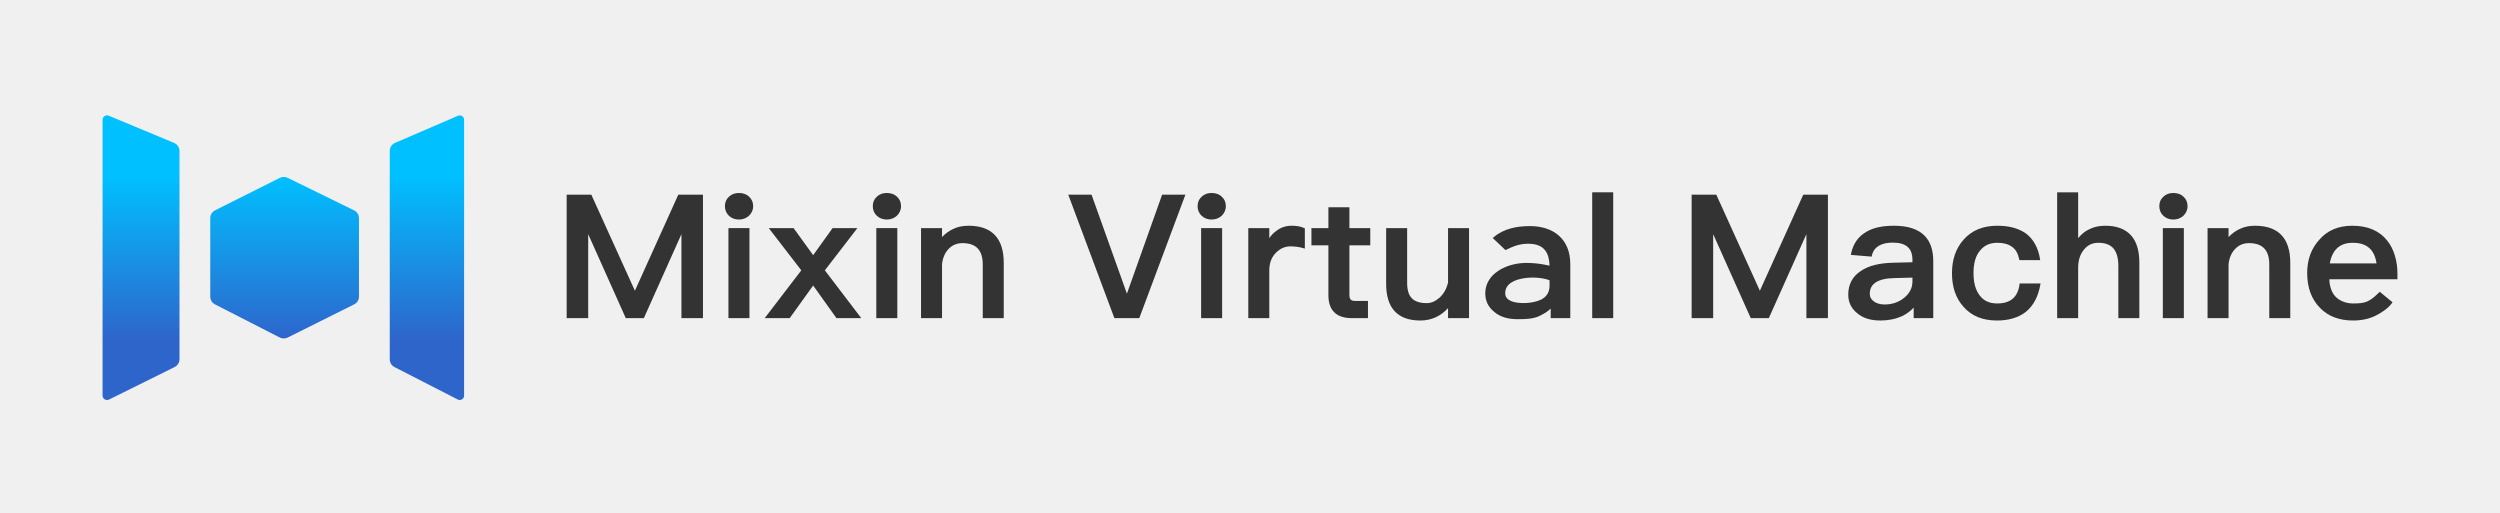
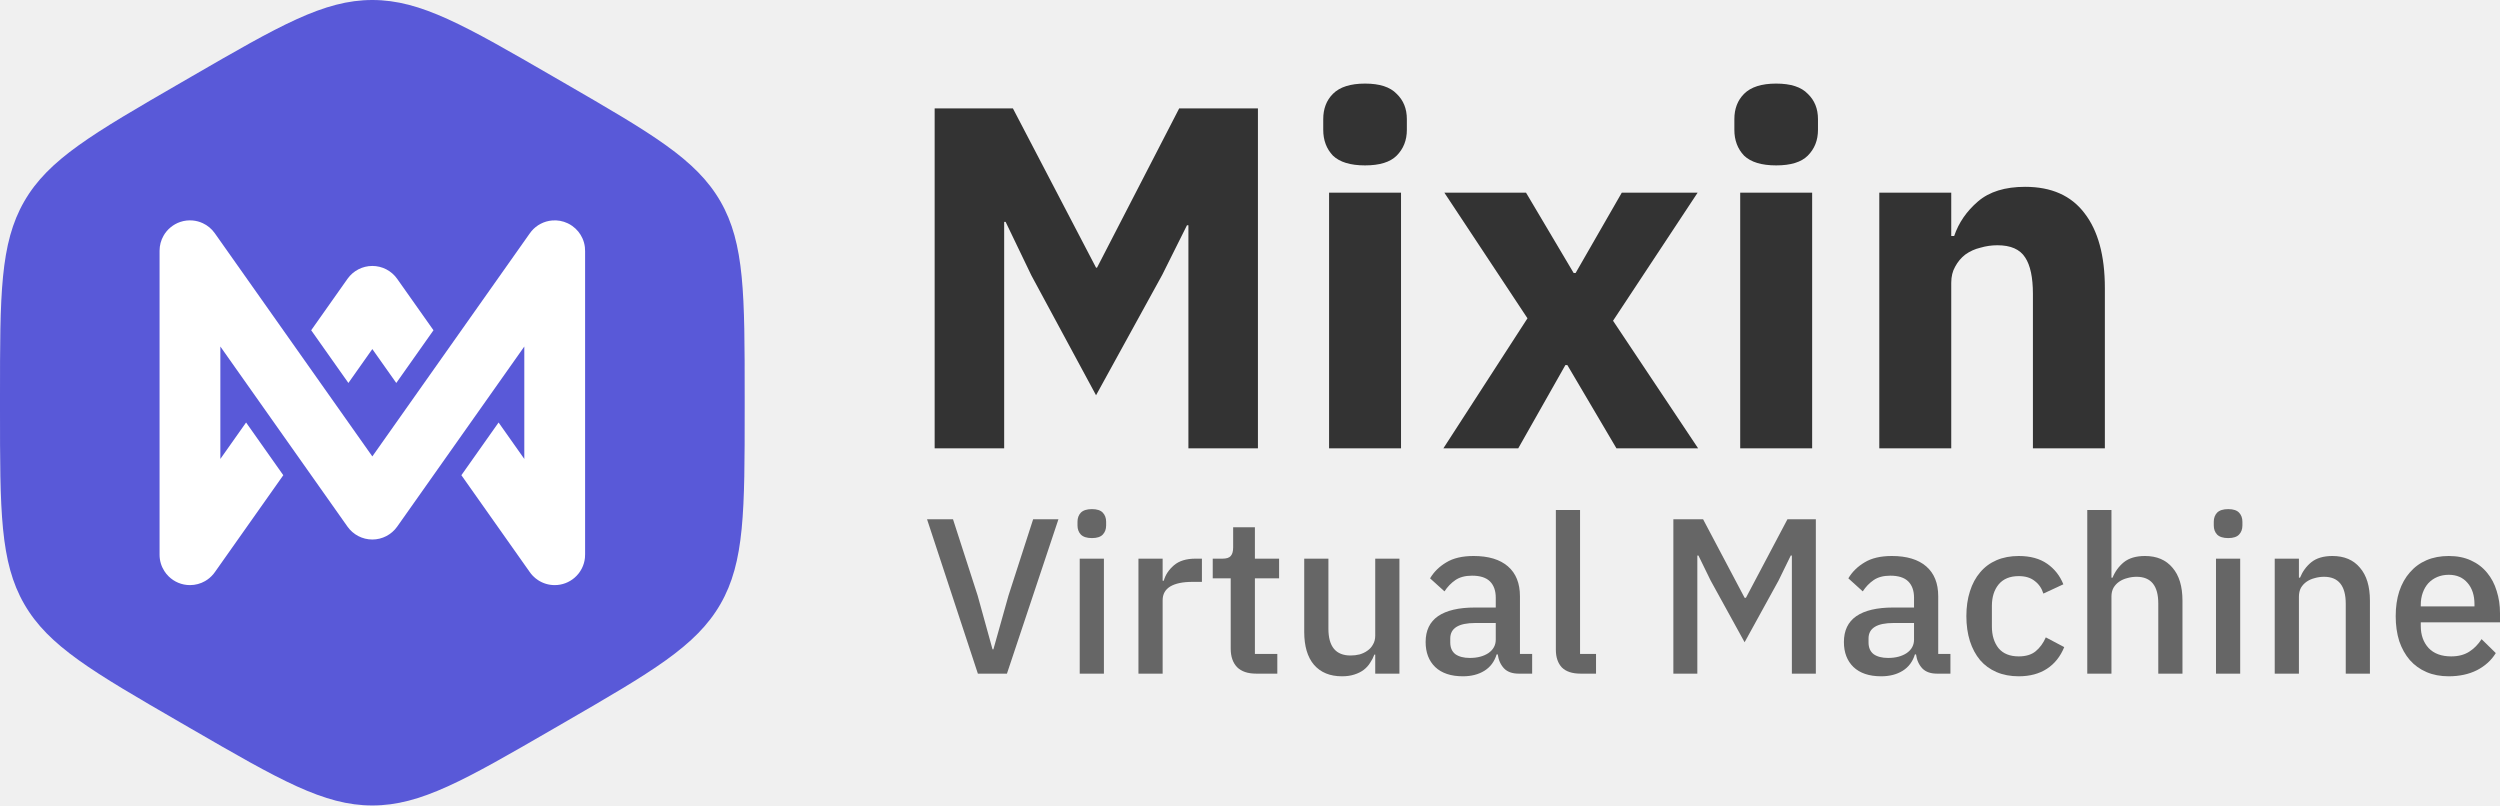
- <svg xmlns="http://www.w3.org/2000/svg" width="975" height="200" viewBox="0 0 975 200" fill="none">
-   <path fill-rule="evenodd" clip-rule="evenodd" d="M67.863 55.719L42.435 45.138C41.28 44.657 40 45.49 40 46.723V154.277C40 155.559 41.375 156.391 42.541 155.813L68.074 143.165C69.255 142.58 70 141.391 70 140.091V58.889C70 57.506 69.158 56.258 67.863 55.719ZM154.066 55.719L178.646 45.138C179.763 44.657 181 45.49 181 46.723V154.277C181 155.559 179.67 156.391 178.544 155.813L153.862 143.165C152.72 142.58 152 141.391 152 140.091V58.889C152 57.506 152.814 56.258 154.066 55.719ZM83.867 82.032L109.121 69.365C110.081 68.883 111.216 68.878 112.181 69.35L138.103 82.04C139.265 82.609 140 83.779 140 85.06V115.692C140 116.963 139.276 118.126 138.127 118.699L112.205 131.638C111.227 132.126 110.071 132.12 109.097 131.623L83.843 118.707C82.711 118.128 82 116.974 82 115.715V85.037C82 83.768 82.722 82.607 83.867 82.032Z" fill="url(#paint0_linear_241_135)" />
-   <path d="M629.153 75H620.962V124.073H629.153V75Z" fill="#333333" />
-   <path d="M810.482 75H802.291V124.073H810.482V104.434C810.482 101.536 811.218 99.196 812.724 97.375L812.73 97.367C814.158 95.56 816.029 94.689 818.386 94.689C821.061 94.689 823.052 95.456 824.321 96.974C825.479 98.459 826.152 100.599 826.152 103.574V124.073H834.343V102.383C834.343 97.821 833.295 94.254 831.125 91.825L831.124 91.823C828.809 89.254 825.431 88.038 821.075 88.038C818.752 88.038 816.682 88.443 814.815 89.406C813.129 90.189 811.685 91.375 810.482 92.883V75Z" fill="#333333" />
-   <path d="M288.19 75.265C286.656 75.265 285.369 75.689 284.307 76.705C283.243 77.656 282.715 78.904 282.715 80.41C282.715 81.852 283.244 83.162 284.301 84.176L284.307 84.181L284.313 84.187C285.361 85.121 286.638 85.622 288.19 85.622C289.669 85.622 291.016 85.123 292.066 84.187L292.072 84.181L292.078 84.176C293.12 83.176 293.733 81.938 293.733 80.41C293.733 78.904 293.205 77.656 292.141 76.705C291.075 75.685 289.717 75.265 288.19 75.265Z" fill="#333333" />
-   <path d="M345.858 75.265C344.324 75.265 343.037 75.689 341.975 76.705C340.911 77.656 340.383 78.904 340.383 80.41C340.383 81.852 340.913 83.162 341.969 84.176L341.975 84.181L341.981 84.187C343.029 85.121 344.306 85.622 345.858 85.622C347.337 85.622 348.684 85.123 349.734 84.187L349.741 84.181L349.746 84.176C350.788 83.176 351.401 81.938 351.401 80.41C351.401 78.904 350.873 77.656 349.81 76.705C348.744 75.685 347.385 75.265 345.858 75.265Z" fill="#333333" />
-   <path d="M472.534 75.265C471 75.265 469.713 75.689 468.651 76.705C467.588 77.656 467.059 78.904 467.059 80.41C467.059 81.852 467.589 83.162 468.645 84.176L468.651 84.181L468.657 84.187C469.706 85.121 470.982 85.622 472.534 85.622C474.014 85.622 475.36 85.123 476.411 84.187L476.417 84.181L476.423 84.176C477.465 83.176 478.078 81.938 478.078 80.41C478.078 78.904 477.549 77.656 476.486 76.705C475.42 75.685 474.062 75.265 472.534 75.265Z" fill="#333333" />
-   <path d="M847.604 75.265C846.07 75.265 844.783 75.689 843.721 76.705C842.657 77.655 842.129 78.904 842.129 80.41C842.129 81.852 842.658 83.162 843.715 84.176L843.721 84.181L843.727 84.187C844.775 85.121 846.052 85.622 847.604 85.622C849.083 85.622 850.43 85.123 851.48 84.187L851.487 84.181L851.492 84.176C852.534 83.176 853.147 81.938 853.147 80.41C853.147 78.904 852.619 77.655 851.555 76.705C850.489 75.685 849.131 75.265 847.604 75.265Z" fill="#333333" />
-   <path d="M230.619 75.927H221V124.073H229.398V91.322L244.052 124.073H251.102L265.757 91.322V124.073H274.155V75.927H264.535L247.611 113.387L230.619 75.927Z" fill="#333333" />
-   <path d="M425.705 75.927H416.621L434.609 124.073H444.32L462.308 75.927H453.224L439.498 114.529L425.705 75.927Z" fill="#333333" />
-   <path d="M669.357 75.927H659.739V124.073H668.136V91.322L682.791 124.073H689.841L704.496 91.322V124.073H712.893V75.927H703.274L686.35 113.387L669.357 75.927Z" fill="#333333" />
-   <path d="M526.268 80.824H518.077V88.964H511.457V95.681H518.077V115.09C518.077 117.866 518.712 120.047 520.196 121.616C521.692 123.264 524.111 124.073 527.207 124.073H533.509V117.357H528.379C527.583 117.357 527.081 117.127 526.763 116.829C526.456 116.477 526.268 115.942 526.268 115.09V95.681H534.406V88.964H526.268V80.824Z" fill="#333333" />
-   <path d="M377.711 88.038C375.454 88.038 373.384 88.444 371.517 89.407C369.996 90.138 368.621 91.145 367.393 92.46V88.964H359.202V124.073H367.393V103.067C367.663 100.39 368.657 98.318 370.221 96.817C371.647 95.448 373.397 94.821 375.366 94.821C378.052 94.821 380.006 95.529 381.292 96.87C382.58 98.213 383.271 100.266 383.271 103.111V124.073H391.461V102.515C391.461 97.751 390.325 94.112 387.993 91.665C385.658 89.216 382.197 88.038 377.711 88.038Z" fill="#333333" />
-   <path d="M503.824 88.038C501.539 88.038 499.513 88.655 497.772 90.042C496.727 90.747 495.803 91.7 495.023 92.893V88.964H486.832V124.073H495.023V105.493C495.023 102.612 495.887 100.286 497.65 98.531C499.299 96.885 501.19 96.078 503.272 96.078C504.891 96.078 506.573 96.273 508.321 96.789L508.884 96.955V89.062L508.632 88.941C507.311 88.307 505.653 88.038 503.824 88.038Z" fill="#333333" />
-   <path fill-rule="evenodd" clip-rule="evenodd" d="M738.705 88.038C734.256 88.038 730.581 88.77 727.864 90.415C724.712 92.204 722.711 95.098 721.93 98.917L721.828 99.411L729.95 100.079L730.032 99.698C730.419 97.905 731.374 96.623 732.918 95.758L732.923 95.755C734.212 95.013 735.99 94.622 738.222 94.622C740.857 94.622 742.752 95.207 743.984 96.299C745.205 97.381 745.851 99.027 745.851 101.324V102.278L738.28 102.466C733.004 102.599 728.771 103.597 725.775 105.649C722.476 107.784 720.817 110.904 720.817 114.891C720.817 117.872 721.981 120.316 724.359 122.187C726.53 124.058 729.537 125 733.326 125C736.553 125 739.374 124.394 741.781 123.307L741.79 123.303C743.544 122.461 745.059 121.34 746.333 119.98V124.073H753.972V101.787C753.972 97.539 752.847 94.234 750.603 91.942L750.602 91.941C748.004 89.309 744.006 88.038 738.705 88.038ZM738.785 108.454L745.851 108.268V109.795C745.851 112.288 744.754 114.416 742.637 116.131C740.512 117.851 737.99 118.746 734.981 118.746C733.188 118.746 731.774 118.301 730.767 117.515L730.762 117.511L730.757 117.508C729.688 116.723 729.215 115.793 729.215 114.626C729.215 112.648 729.976 111.172 731.507 110.151C733.07 109.11 735.472 108.52 738.783 108.454L738.785 108.454Z" fill="#333333" />
-   <path d="M778.949 88.038C773.329 88.038 768.924 89.864 765.723 93.55C762.744 96.954 761.268 101.301 761.268 106.552C761.268 111.935 762.744 116.285 765.796 119.692C768.93 123.244 773.265 125 778.812 125C783.433 125 787.261 123.857 790.117 121.596L790.122 121.592C792.982 119.259 794.885 115.711 795.727 111.067L795.822 110.54H787.668L787.616 110.926C787.282 113.431 786.387 115.269 784.967 116.486C783.544 117.704 781.537 118.349 778.881 118.349C775.824 118.349 773.618 117.273 772.128 115.283L772.121 115.274C770.481 113.197 769.666 110.265 769.666 106.486C769.666 102.704 770.483 99.781 772.18 97.776L772.185 97.77L772.19 97.764C773.82 95.699 776.032 94.689 778.949 94.689C781.374 94.689 783.272 95.206 784.689 96.257L784.694 96.261L784.7 96.264C786.095 97.239 787.016 98.841 787.484 101.085L787.558 101.439H795.675L795.59 100.92C794.886 96.592 793.044 93.305 790.18 91.107L790.175 91.103L790.169 91.099C787.315 89.044 783.561 88.038 778.949 88.038Z" fill="#333333" />
-   <path d="M879.457 88.038C877.2 88.038 875.13 88.444 873.263 89.407C871.742 90.138 870.367 91.145 869.139 92.46V88.964H860.948V124.073H869.139V103.067C869.409 100.39 870.402 98.318 871.967 96.817C873.393 95.448 875.143 94.821 877.112 94.821C879.798 94.821 881.752 95.529 883.038 96.87C884.326 98.213 885.016 100.266 885.016 103.111V124.073H893.207V102.515C893.207 97.751 892.071 94.112 889.739 91.665C887.404 89.216 883.942 88.038 879.457 88.038Z" fill="#333333" />
-   <path fill-rule="evenodd" clip-rule="evenodd" d="M917.414 88.038C912.073 88.038 907.738 89.796 904.605 93.413C901.351 96.946 899.802 101.293 899.802 106.486C899.802 112.206 901.488 116.762 904.897 120.17C908.03 123.382 912.359 125 917.69 125C920.971 125 923.883 124.381 926.416 123.152C927.576 122.59 928.853 121.829 930.002 120.979C931.145 120.132 932.187 119.178 932.853 118.224L933.091 117.882L928.1 113.794C926.634 115.179 925.371 116.518 923.551 117.411C921.759 118.289 919.714 118.349 917.621 118.349C914.826 118.349 912.341 117.244 910.782 115.625C909.3 114.024 908.451 111.318 908.451 108.918H935V106.696C935 101.786 933.629 97.092 931.067 93.896C927.93 89.927 923.305 88.038 917.414 88.038ZM911.376 96.879C912.929 95.391 914.947 94.689 917.621 94.689C920.445 94.689 922.585 95.413 924.101 96.807C925.531 98.12 926.459 100.076 926.843 102.73H908.621C909.067 100.152 910.031 98.23 911.376 96.879Z" fill="#333333" />
-   <path fill-rule="evenodd" clip-rule="evenodd" d="M596.662 88.175C591.661 88.175 586.463 89.136 582.545 92.499L582.168 92.823L587.134 97.539L587.404 97.409C589.907 96.214 592.336 95.057 595.991 95.057C599.346 95.057 601.392 96.072 602.616 97.655C603.768 99.144 604.252 101.208 604.317 103.618C604.288 103.611 604.258 103.604 604.227 103.597C604.166 103.582 604.101 103.567 604.033 103.551C603.495 103.427 602.725 103.263 601.789 103.103C599.921 102.784 597.384 102.481 594.726 102.548C590.989 102.642 587.144 103.709 584.22 105.687C581.288 107.67 579.256 110.594 579.256 114.373C579.256 117.353 580.42 119.798 582.798 121.669C584.969 123.54 587.976 124.482 591.765 124.482C594.924 124.482 597.777 124.41 600.221 123.307L600.23 123.303C601.951 122.477 603.479 121.631 604.773 120.345V124.073H612.412V102.985C612.412 98.091 610.766 94.369 607.939 91.877C605.121 89.393 601.18 88.175 596.662 88.175ZM594.794 108.446C597.705 108.06 601.328 108.224 604.324 109.295V111.378C604.324 113.636 603.461 115.145 602.1 116.17C600.713 117.215 598.776 117.782 596.609 118.05C594.989 118.25 592.531 118.313 590.498 117.799C589.481 117.543 588.608 117.151 587.995 116.594C587.396 116.051 587.03 115.337 587.03 114.373C587.03 112.537 587.899 111.215 589.301 110.264C590.722 109.299 592.682 108.726 594.794 108.446Z" fill="#333333" />
-   <path d="M292.285 88.964H284.094V124.073H292.285V88.964Z" fill="#333333" />
-   <path d="M309.495 88.964H299.818L312.507 105.428L298.236 124.073H307.979L317.133 111.349L326.22 124.073H335.892L321.692 105.429L334.381 88.964H324.703L317.133 99.508L309.495 88.964Z" fill="#333333" />
-   <path d="M349.953 88.964H341.762V124.073H349.953V88.964Z" fill="#333333" />
-   <path d="M476.629 88.964H468.439V124.073H476.629V88.964Z" fill="#333333" />
-   <path d="M548.79 88.964H540.599V110.721C540.599 115.384 541.682 118.972 543.935 121.394C546.192 123.82 549.551 125 553.936 125C558.181 125 561.769 123.381 564.736 120.175V124.073H572.927V88.964H564.736V110.269C564.131 112.683 563.006 114.634 561.437 116.079C559.84 117.483 558.215 118.217 556.418 118.217C553.654 118.217 551.725 117.504 550.6 116.304L550.591 116.295C549.403 115.095 548.79 113.121 548.79 110.258V88.964Z" fill="#333333" />
-   <path d="M851.699 88.964H843.508V124.073H851.699V88.964Z" fill="#333333" />
-   <defs>
-     <linearGradient id="paint0_linear_241_135" x1="221.187" y1="68.6" x2="221.187" y2="132.415" gradientUnits="userSpaceOnUse">
-       <stop offset="0.003" stop-color="#00C0FF" />
-       <stop offset="1" stop-color="#2E65CB" />
-     </linearGradient>
-   </defs>
+ <svg xmlns="http://www.w3.org/2000/svg" width="329" height="106" viewBox="0 0 329 106" fill="none">
+   <path d="M128.688 88.651L122 68.339H125.417L128.659 78.378L130.616 85.45H130.732L132.718 78.378L135.96 68.339H139.289L132.514 88.651H128.688Z" fill="#666666" />
+   <path d="M143.697 70.812C143.035 70.812 142.549 70.657 142.237 70.347C141.945 70.036 141.799 69.638 141.799 69.153V68.659C141.799 68.174 141.945 67.776 142.237 67.466C142.549 67.155 143.035 67 143.697 67C144.359 67 144.836 67.155 145.128 67.466C145.421 67.776 145.567 68.174 145.567 68.659V69.153C145.567 69.638 145.421 70.036 145.128 70.347C144.836 70.657 144.359 70.812 143.697 70.812ZM142.091 73.519H145.275V88.651H142.091V73.519Z" fill="#666666" />
+   <path d="M149.82 88.651V73.519H153.004V76.429H153.15C153.364 75.653 153.812 74.974 154.493 74.391C155.175 73.809 156.119 73.519 157.326 73.519H158.173V76.574H156.917C155.652 76.574 154.678 76.778 153.997 77.185C153.335 77.593 153.004 78.194 153.004 78.989V88.651H149.82Z" fill="#666666" />
+   <path d="M165.32 88.651C164.21 88.651 163.373 88.37 162.808 87.807C162.244 87.225 161.961 86.41 161.961 85.362V76.109H159.596V73.519H160.881C161.407 73.519 161.767 73.402 161.961 73.169C162.176 72.936 162.283 72.558 162.283 72.034V69.386H165.145V73.519H168.328V76.109H165.145V86.061H168.095V88.651H165.32Z" fill="#666666" />
+   <path d="M180.981 86.148H180.864C180.728 86.517 180.543 86.876 180.309 87.225C180.095 87.574 179.813 87.885 179.462 88.156C179.131 88.408 178.722 88.612 178.236 88.767C177.768 88.922 177.223 89 176.6 89C175.023 89 173.796 88.496 172.92 87.487C172.064 86.478 171.635 85.033 171.635 83.151V73.519H174.819V82.743C174.819 85.091 175.792 86.264 177.739 86.264C178.148 86.264 178.547 86.216 178.936 86.119C179.326 86.003 179.667 85.838 179.959 85.624C180.27 85.411 180.514 85.139 180.689 84.809C180.884 84.48 180.981 84.092 180.981 83.645V73.519H184.164V88.651H180.981V86.148Z" fill="#666666" />
+   <path d="M199.85 88.651C199.012 88.651 198.37 88.418 197.922 87.952C197.474 87.467 197.202 86.856 197.104 86.119H196.958C196.666 87.07 196.131 87.787 195.352 88.272C194.573 88.757 193.629 89 192.519 89C190.942 89 189.725 88.593 188.869 87.778C188.031 86.963 187.613 85.867 187.613 84.489C187.613 82.976 188.158 81.841 189.248 81.085C190.358 80.328 191.974 79.95 194.096 79.95H196.842V78.669C196.842 77.738 196.588 77.02 196.082 76.516C195.576 76.011 194.787 75.759 193.717 75.759C192.821 75.759 192.091 75.953 191.526 76.341C190.962 76.729 190.485 77.224 190.095 77.825L188.197 76.109C188.703 75.255 189.414 74.556 190.329 74.013C191.244 73.451 192.441 73.169 193.921 73.169C195.888 73.169 197.396 73.625 198.448 74.537C199.499 75.449 200.025 76.758 200.025 78.466V86.061H201.631V88.651H199.85ZM193.425 86.585C194.418 86.585 195.235 86.371 195.878 85.944C196.52 85.498 196.842 84.906 196.842 84.169V81.987H194.155C191.955 81.987 190.854 82.666 190.854 84.024V84.548C190.854 85.227 191.078 85.741 191.526 86.09C191.994 86.42 192.626 86.585 193.425 86.585Z" fill="#666666" />
+   <path d="M207.993 88.651C206.903 88.651 206.085 88.379 205.54 87.836C205.014 87.273 204.751 86.497 204.751 85.508V67.116H207.935V86.061H210.037V88.651H207.993Z" fill="#666666" />
+   <path d="M235.81 73.111H235.664L234.058 76.4L229.59 84.519L225.121 76.4L223.515 73.111H223.369V88.651H220.215V68.339H224.128L229.59 78.669H229.765L235.226 68.339H238.965V88.651H235.81V73.111Z" fill="#666666" />
+   <path d="M254.895 88.651C254.057 88.651 253.415 88.418 252.967 87.952C252.519 87.467 252.247 86.856 252.149 86.119H252.003C251.711 87.07 251.176 87.787 250.397 88.272C249.618 88.757 248.674 89 247.564 89C245.987 89 244.77 88.593 243.914 87.778C243.076 86.963 242.658 85.867 242.658 84.489C242.658 82.976 243.203 81.841 244.293 81.085C245.403 80.328 247.019 79.95 249.141 79.95H251.887V78.669C251.887 77.738 251.633 77.02 251.127 76.516C250.621 76.011 249.832 75.759 248.762 75.759C247.866 75.759 247.136 75.953 246.571 76.341C246.007 76.729 245.53 77.224 245.14 77.825L243.242 76.109C243.748 75.255 244.459 74.556 245.374 74.013C246.289 73.451 247.486 73.169 248.966 73.169C250.933 73.169 252.441 73.625 253.493 74.537C254.544 75.449 255.07 76.758 255.07 78.466V86.061H256.676V88.651H254.895ZM248.47 86.585C249.463 86.585 250.28 86.371 250.923 85.944C251.565 85.498 251.887 84.906 251.887 84.169V81.987H249.2C247 81.987 245.899 82.666 245.899 84.024V84.548C245.899 85.227 246.123 85.741 246.571 86.09C247.039 86.42 247.671 86.585 248.47 86.585Z" fill="#666666" />
+   <path d="M265.666 89C264.576 89 263.603 88.816 262.746 88.447C261.889 88.079 261.169 87.555 260.585 86.876C260.001 86.177 259.553 85.343 259.241 84.373C258.93 83.384 258.774 82.287 258.774 81.085C258.774 79.882 258.93 78.795 259.241 77.825C259.553 76.836 260.001 76.002 260.585 75.323C261.169 74.624 261.889 74.091 262.746 73.722C263.603 73.354 264.576 73.169 265.666 73.169C267.185 73.169 268.431 73.509 269.405 74.188C270.378 74.867 271.089 75.769 271.537 76.894L268.908 78.116C268.694 77.418 268.314 76.865 267.769 76.458C267.243 76.031 266.543 75.817 265.666 75.817C264.498 75.817 263.612 76.186 263.009 76.923C262.425 77.641 262.133 78.582 262.133 79.746V82.452C262.133 83.616 262.425 84.567 263.009 85.304C263.612 86.022 264.498 86.381 265.666 86.381C266.601 86.381 267.341 86.158 267.886 85.712C268.451 85.246 268.898 84.635 269.229 83.878L271.653 85.159C271.147 86.4 270.388 87.351 269.375 88.011C268.363 88.67 267.127 89 265.666 89Z" fill="#666666" />
+   <path d="M274.684 67.116H277.867V76.021H278.013C278.344 75.206 278.841 74.527 279.503 73.984C280.184 73.441 281.109 73.169 282.277 73.169C283.835 73.169 285.042 73.683 285.899 74.712C286.775 75.721 287.213 77.166 287.213 79.048V88.651H284.03V79.426C284.03 77.079 283.076 75.905 281.168 75.905C280.759 75.905 280.35 75.963 279.941 76.079C279.552 76.176 279.201 76.332 278.89 76.545C278.578 76.758 278.325 77.03 278.13 77.36C277.955 77.69 277.867 78.068 277.867 78.495V88.651H274.684V67.116Z" fill="#666666" />
+   <path d="M293.232 70.812C292.57 70.812 292.083 70.657 291.771 70.347C291.479 70.036 291.333 69.638 291.333 69.153V68.659C291.333 68.174 291.479 67.776 291.771 67.466C292.083 67.155 292.57 67 293.232 67C293.894 67 294.371 67.155 294.663 67.466C294.955 67.776 295.101 68.174 295.101 68.659V69.153C295.101 69.638 294.955 70.036 294.663 70.347C294.371 70.657 293.894 70.812 293.232 70.812ZM291.625 73.519H294.809V88.651H291.625V73.519Z" fill="#666666" />
+   <path d="M299.354 88.651V73.519H302.538V76.021H302.684C303.015 75.206 303.511 74.527 304.173 73.984C304.855 73.441 305.78 73.169 306.948 73.169C308.505 73.169 309.713 73.683 310.569 74.712C311.445 75.721 311.883 77.166 311.883 79.048V88.651H308.7V79.455C308.7 77.088 307.746 75.905 305.838 75.905C305.429 75.905 305.02 75.963 304.611 76.079C304.222 76.176 303.871 76.332 303.56 76.545C303.248 76.758 302.995 77.03 302.801 77.36C302.625 77.69 302.538 78.078 302.538 78.524V88.651H299.354Z" fill="#666666" />
+   <path d="M322.254 89C321.163 89 320.19 88.816 319.333 88.447C318.476 88.079 317.746 87.555 317.143 86.876C316.539 86.177 316.072 85.343 315.741 84.373C315.429 83.384 315.274 82.287 315.274 81.085C315.274 79.882 315.429 78.795 315.741 77.825C316.072 76.836 316.539 76.002 317.143 75.323C317.746 74.624 318.476 74.091 319.333 73.722C320.19 73.354 321.163 73.169 322.254 73.169C323.363 73.169 324.337 73.363 325.174 73.751C326.031 74.139 326.741 74.683 327.306 75.381C327.871 76.06 328.289 76.855 328.562 77.767C328.854 78.679 329 79.659 329 80.706V81.9H318.574V82.394C318.574 83.558 318.914 84.519 319.596 85.275C320.297 86.012 321.29 86.381 322.575 86.381C323.509 86.381 324.298 86.177 324.94 85.77C325.583 85.362 326.128 84.809 326.576 84.111L328.445 85.944C327.88 86.876 327.063 87.623 325.992 88.185C324.921 88.728 323.675 89 322.254 89ZM322.254 75.643C321.708 75.643 321.202 75.74 320.735 75.934C320.287 76.128 319.898 76.4 319.567 76.749C319.255 77.098 319.012 77.515 318.837 78C318.661 78.485 318.574 79.019 318.574 79.6V79.804H325.641V79.513C325.641 78.349 325.34 77.418 324.736 76.72C324.132 76.002 323.305 75.643 322.254 75.643Z" fill="#666666" />
+   <path d="M156.395 29.649H156.203L152.941 36.186L144.24 52.015L135.731 36.25L132.34 29.2H132.148V59H123V14.268H133.3L144.24 35.224H144.368L155.18 14.268H165.544V59H156.395V29.649Z" fill="#333333" />
+   <path d="M179.64 21.766C177.721 21.766 176.313 21.339 175.417 20.485C174.564 19.587 174.138 18.455 174.138 17.088V15.678C174.138 14.311 174.564 13.2 175.417 12.346C176.313 11.449 177.721 11 179.64 11C181.559 11 182.945 11.449 183.798 12.346C184.694 13.2 185.142 14.311 185.142 15.678V17.088C185.142 18.455 184.694 19.587 183.798 20.485C182.945 21.339 181.559 21.766 179.64 21.766ZM174.906 25.355H184.374V59H174.906V25.355Z" fill="#333333" />
+   <path d="M189.948 59L201.016 41.889L190.076 25.355H200.824L207.094 35.929H207.35L213.427 25.355H223.408L212.276 42.21L223.472 59H212.724L206.262 48.041H206.006L199.801 59H189.948Z" fill="#333333" />
+   <path d="M233.744 21.766C231.825 21.766 230.417 21.339 229.522 20.485C228.669 19.587 228.242 18.455 228.242 17.088V15.678C228.242 14.311 228.669 13.2 229.522 12.346C230.417 11.449 231.825 11 233.744 11C235.663 11 237.049 11.449 237.902 12.346C238.798 13.2 239.246 14.311 239.246 15.678V17.088C239.246 18.455 238.798 19.587 237.902 20.485C237.049 21.339 235.663 21.766 233.744 21.766ZM229.01 25.355H238.478V59H229.01V25.355Z" fill="#333333" />
+   <path d="M247.315 59V25.355H256.784V31.059H257.168C257.765 29.307 258.81 27.79 260.302 26.509C261.795 25.227 263.864 24.586 266.508 24.586C269.963 24.586 272.564 25.74 274.313 28.047C276.104 30.354 277 33.644 277 37.916V59H267.532V38.685C267.532 36.506 267.19 34.904 266.508 33.879C265.826 32.81 264.61 32.276 262.861 32.276C262.094 32.276 261.347 32.383 260.622 32.597C259.897 32.768 259.236 33.067 258.639 33.494C258.085 33.921 257.637 34.455 257.296 35.096C256.954 35.694 256.784 36.399 256.784 37.211V59H247.315Z" fill="#333333" />
+   <path d="M25.177 10.089C36.803 3.363 42.617 0 49 0C55.383 0 61.197 3.363 72.823 10.089L74.177 10.872C85.803 17.598 91.617 20.961 94.808 26.5C98 32.039 98 38.765 98 52.217V53.783C98 67.235 98 73.961 94.808 79.5C91.617 85.039 85.803 88.402 74.177 95.128L72.823 95.911C61.197 102.637 55.383 106 49 106C42.617 106 36.803 102.637 25.177 95.911L23.823 95.128C12.197 88.402 6.383 85.039 3.192 79.5C0 73.961 0 67.235 0 53.783V52.217C0 38.765 0 32.039 3.192 26.5C6.383 20.961 12.197 17.598 23.823 10.872L25.177 10.089Z" fill="#5959D8" />
+   <path d="M23.709 29.212C23.244 29.371 22.817 29.613 22.447 29.92C22.057 30.242 21.742 30.626 21.508 31.047C21.184 31.625 20.999 32.291 20.999 33V73C20.999 73.788 21.227 74.523 21.621 75.143C21.785 75.402 21.982 75.646 22.209 75.866C22.93 76.568 23.914 77 24.999 77C25.72 77 26.396 76.809 26.98 76.476C27.396 76.239 27.774 75.925 28.092 75.536C28.165 75.448 28.234 75.356 28.299 75.261L37.281 62.537L32.385 55.6L28.999 60.397V45.602L45.731 69.307C46.481 70.368 47.7 71 48.999 71C50.299 71 51.518 70.368 52.267 69.307L68.999 45.603V60.396L65.614 55.601L60.718 62.537L69.681 75.235C69.815 75.433 69.965 75.618 70.131 75.788C70.343 76.007 70.575 76.197 70.824 76.357C71.45 76.764 72.197 77 72.999 77C73.986 77 74.888 76.643 75.586 76.051C76.005 75.696 76.335 75.27 76.571 74.802C76.784 74.381 76.925 73.916 76.977 73.426C76.995 73.259 77.002 73.091 76.999 72.924V33.076C77.002 32.896 76.993 32.716 76.973 32.537C76.925 32.123 76.814 31.727 76.649 31.361C76.367 30.732 75.918 30.167 75.315 29.738C75.126 29.604 74.926 29.486 74.715 29.386C74.063 29.075 73.355 28.956 72.665 29.014C72.123 29.059 71.611 29.212 71.152 29.451C70.7 29.686 70.287 30.01 69.943 30.419C69.854 30.524 69.77 30.634 69.693 30.748L48.999 60.064L28.267 30.693C27.849 30.1 27.299 29.656 26.685 29.372C26.279 29.183 25.835 29.06 25.369 29.017C24.816 28.965 24.25 29.028 23.709 29.212Z" fill="white" />
+   <path d="M48.999 45.936L52.15 50.399L57.046 43.462L52.267 36.693C51.518 35.631 50.299 34.999 48.999 34.999C47.7 34.999 46.481 35.631 45.731 36.693L40.953 43.462L45.849 50.398L48.999 45.936Z" fill="white" />
</svg>
